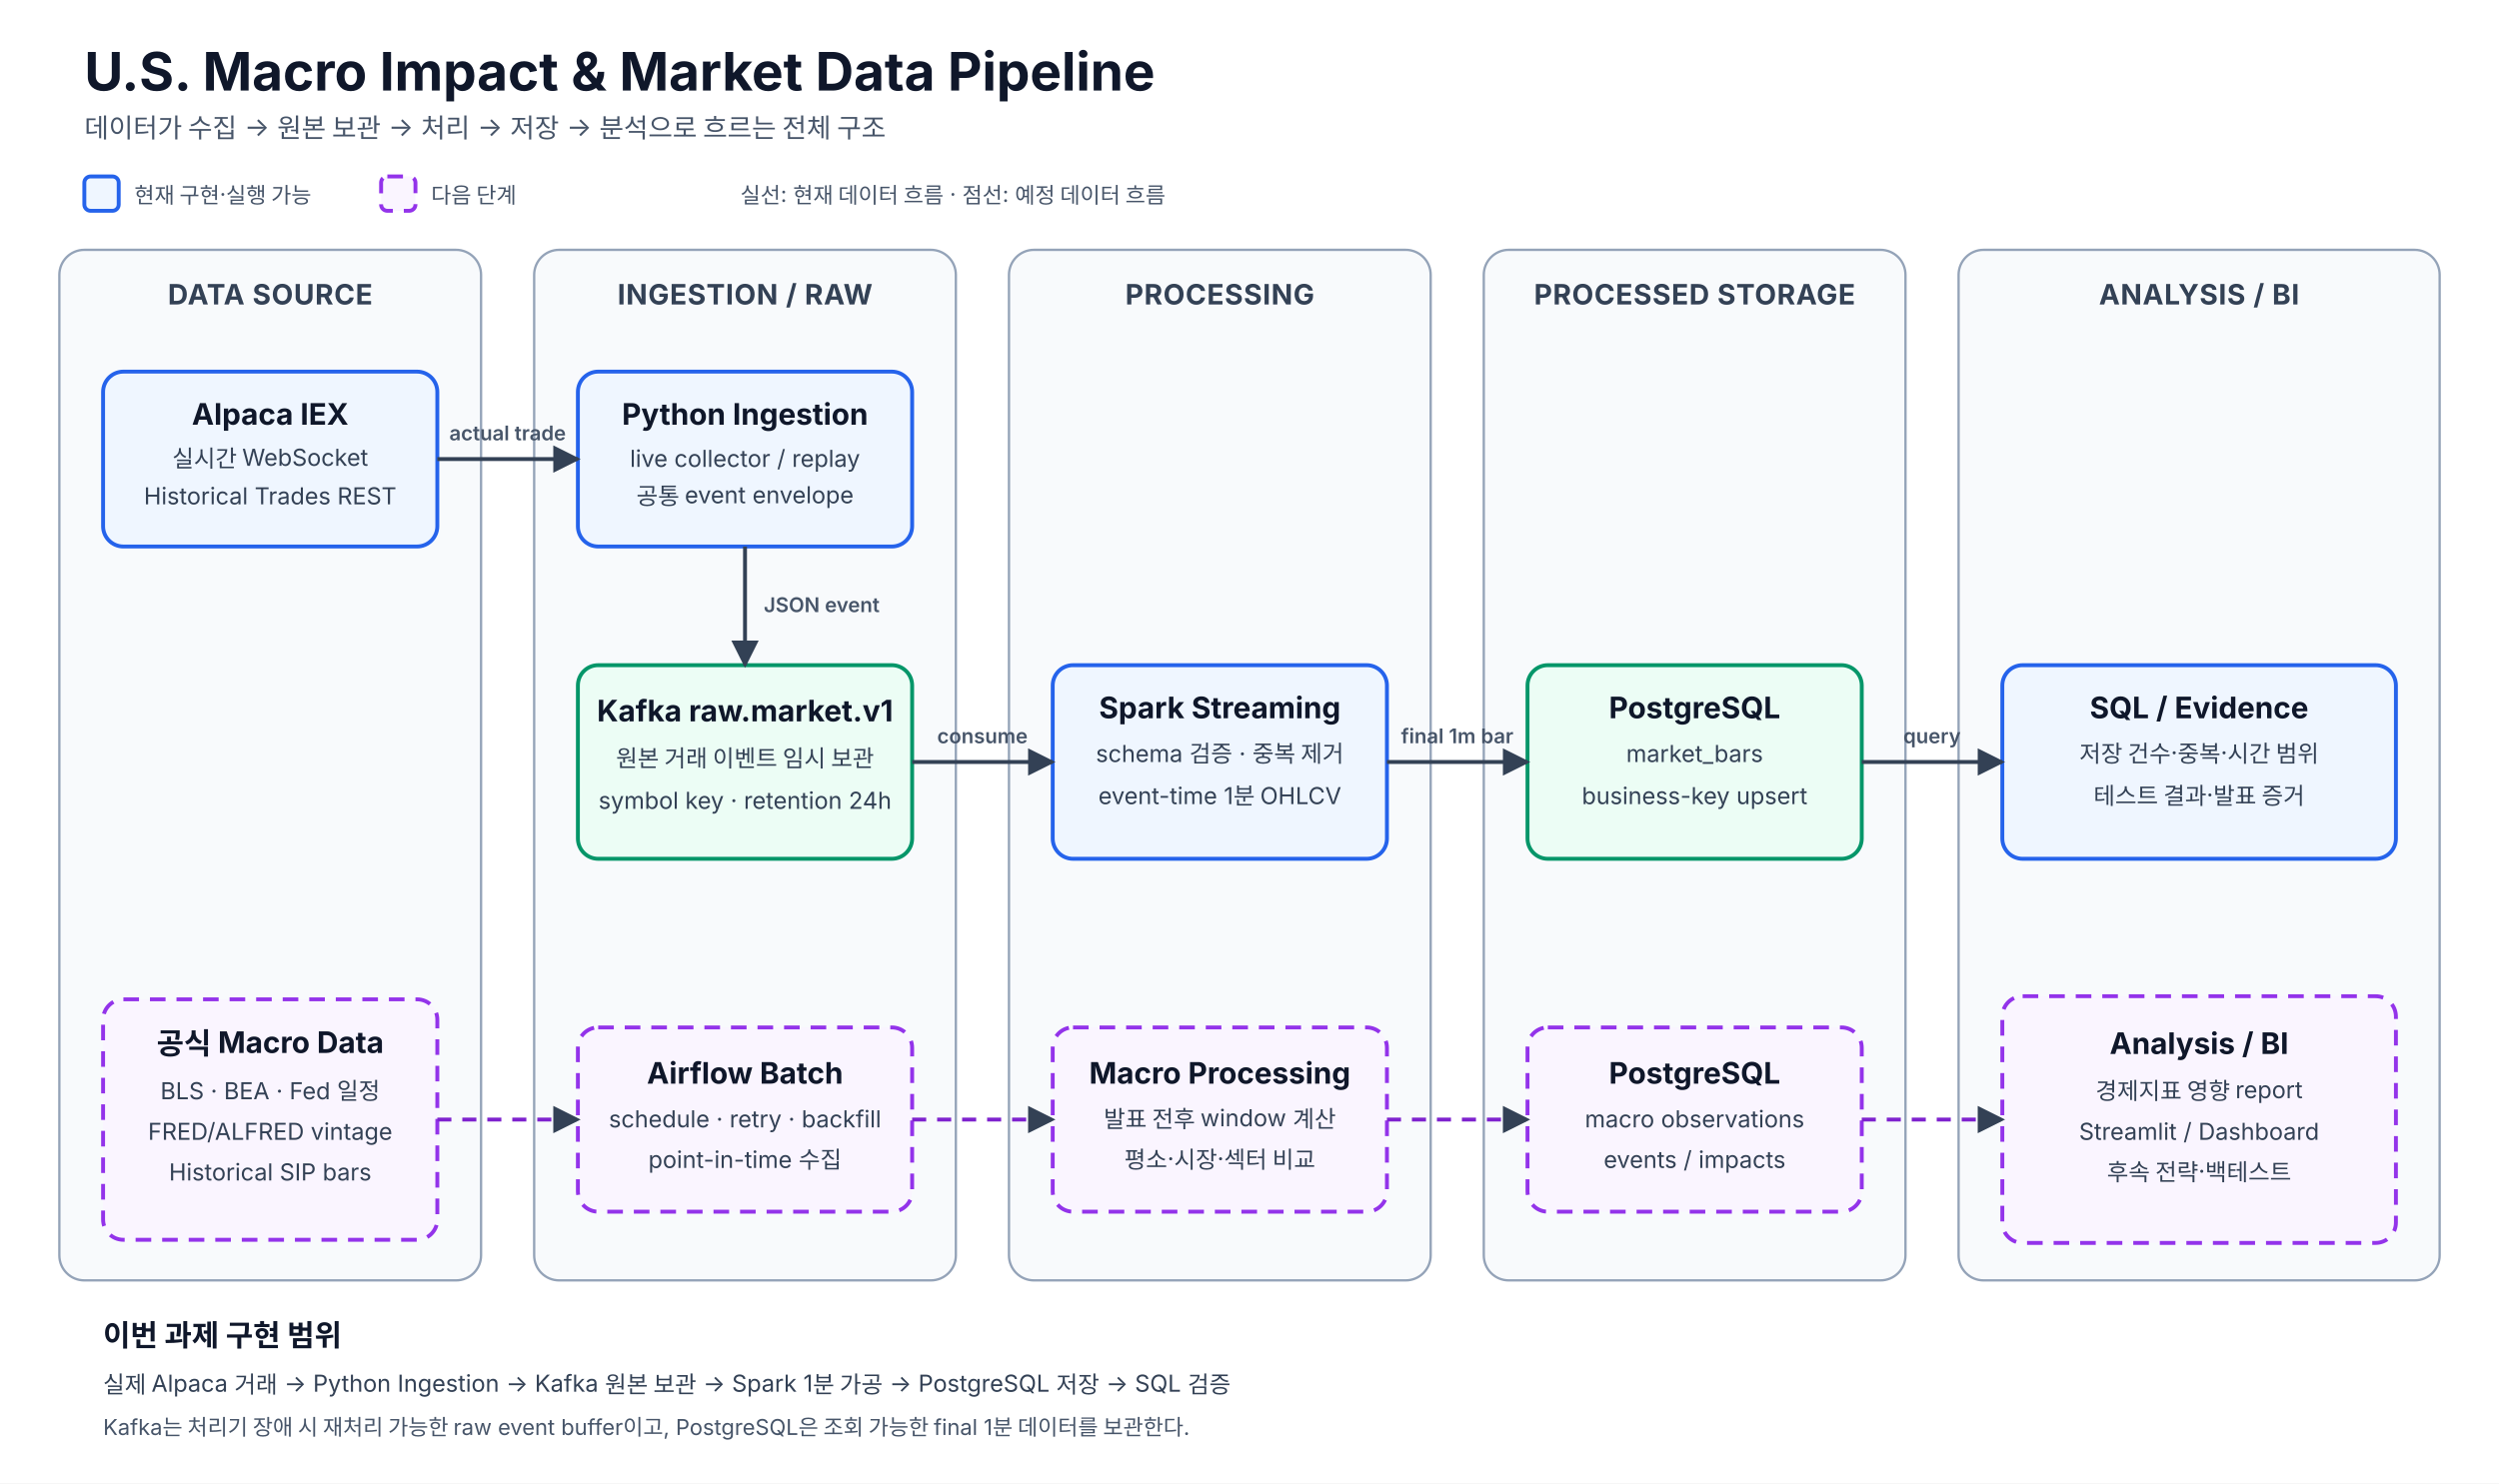
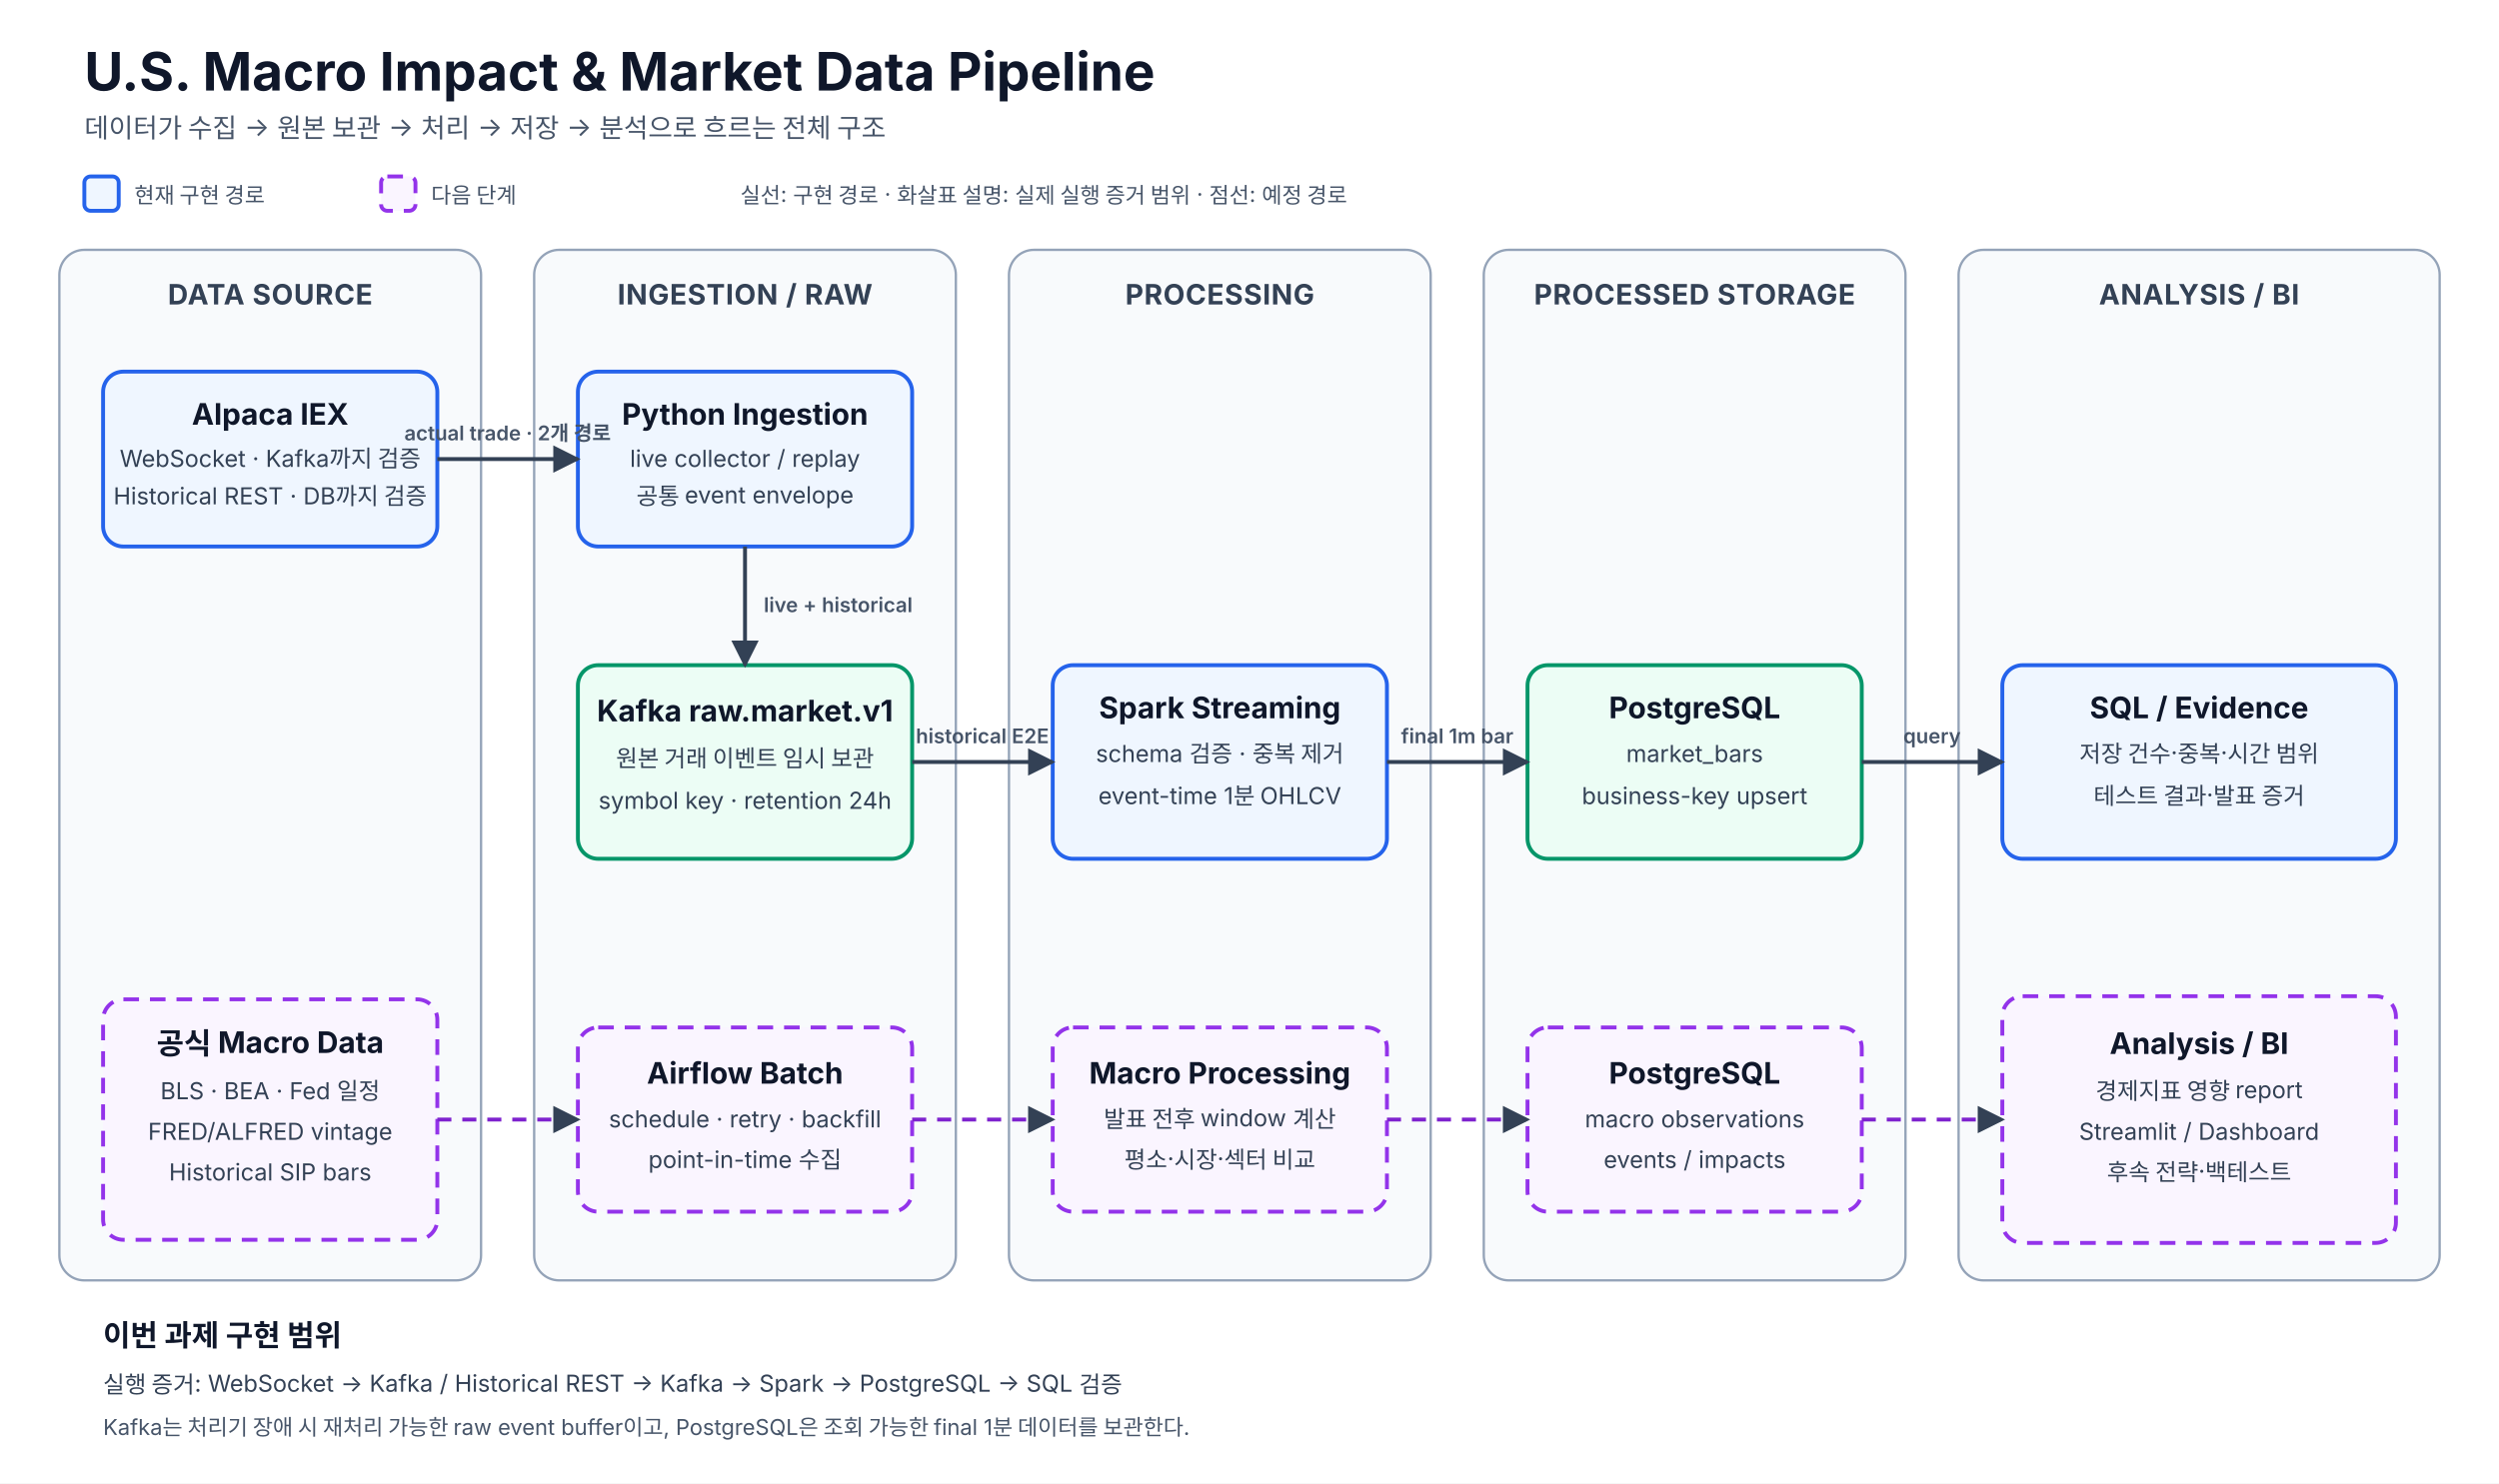
<svg xmlns="http://www.w3.org/2000/svg" width="1600" height="950" viewBox="0 0 1600 950" role="img" aria-labelledby="title desc">
  <defs>
    <marker id="arrow" viewBox="0 0 10 10" refX="9" refY="5" markerWidth="7" markerHeight="7" orient="auto-start-reverse">
      <path d="M 0 0 L 10 5 L 0 10 z" fill="#334155" />
    </marker>
    <style>
      .title { font: 700 34px -apple-system, BlinkMacSystemFont, "Apple SD Gothic Neo", sans-serif; fill: #0f172a; }
      .subtitle { font: 400 17px -apple-system, BlinkMacSystemFont, "Apple SD Gothic Neo", sans-serif; fill: #475569; }
      .lane { font: 700 18px -apple-system, BlinkMacSystemFont, "Apple SD Gothic Neo", sans-serif; fill: #334155; letter-spacing: .4px; }
      .box-title { font: 700 19px -apple-system, BlinkMacSystemFont, "Apple SD Gothic Neo", sans-serif; fill: #0f172a; }
      .box-copy { font: 400 15px -apple-system, BlinkMacSystemFont, "Apple SD Gothic Neo", sans-serif; fill: #334155; }
      .edge-copy { font: 600 13px -apple-system, BlinkMacSystemFont, "Apple SD Gothic Neo", sans-serif; fill: #475569; }
      .note { font: 400 14px -apple-system, BlinkMacSystemFont, "Apple SD Gothic Neo", sans-serif; fill: #475569; }
      .implemented { fill: #eff6ff; stroke: #2563eb; stroke-width: 2.5; }
      .stored { fill: #ecfdf5; stroke: #059669; stroke-width: 2.5; }
      .planned { fill: #faf5ff; stroke: #9333ea; stroke-width: 2.5; stroke-dasharray: 10 7; }
      .neutral { fill: #f8fafc; stroke: #94a3b8; stroke-width: 1.5; }
      .flow { fill: none; stroke: #334155; stroke-width: 2.5; marker-end: url(#arrow); }
      .planned-flow { fill: none; stroke: #7e22ce; stroke-width: 2.5; stroke-dasharray: 9 7; marker-end: url(#arrow); }
    </style>
  </defs>
  <rect width="1600" height="950" fill="#ffffff" />
  <text x="54" y="58" class="title">U.S. Macro Impact &amp; Market Data Pipeline</text>
  <text x="54" y="88" class="subtitle">데이터가 수집 → 원본 보관 → 처리 → 저장 → 분석으로 흐르는 전체 구조</text>
  <g transform="translate(54 113)">
    <rect x="0" y="0" width="22" height="22" rx="4" class="implemented" />
-     <text x="32" y="17" class="note">현재 구현·실행 가능</text>
+     <text x="32" y="17" class="note">현재 구현 경로</text>
    <rect x="190" y="0" width="22" height="22" rx="4" class="planned" />
    <text x="222" y="17" class="note">다음 단계</text>
-     <text x="420" y="17" class="note">실선: 현재 데이터 흐름 · 점선: 예정 데이터 흐름</text>
+     <text x="420" y="17" class="note">실선: 구현 경로 · 화살표 설명: 실제 실행 증거 범위 · 점선: 예정 경로</text>
  </g>
  <g>
    <rect x="38" y="160" width="270" height="660" rx="16" class="neutral" />
    <rect x="342" y="160" width="270" height="660" rx="16" class="neutral" />
    <rect x="646" y="160" width="270" height="660" rx="16" class="neutral" />
    <rect x="950" y="160" width="270" height="660" rx="16" class="neutral" />
    <rect x="1254" y="160" width="308" height="660" rx="16" class="neutral" />
    <text x="173" y="195" text-anchor="middle" class="lane">DATA SOURCE</text>
    <text x="477" y="195" text-anchor="middle" class="lane">INGESTION / RAW</text>
    <text x="781" y="195" text-anchor="middle" class="lane">PROCESSING</text>
    <text x="1085" y="195" text-anchor="middle" class="lane">PROCESSED STORAGE</text>
    <text x="1408" y="195" text-anchor="middle" class="lane">ANALYSIS / BI</text>
  </g>
  <g>
    <rect x="66" y="238" width="214" height="112" rx="13" class="implemented" />
    <text x="173" y="272" text-anchor="middle" class="box-title">Alpaca IEX</text>
-     <text x="173" y="299" text-anchor="middle" class="box-copy">실시간 WebSocket</text>
-     <text x="173" y="323" text-anchor="middle" class="box-copy">Historical Trades REST</text>
+     <text x="173" y="299" text-anchor="middle" class="box-copy">WebSocket · Kafka까지 검증</text>
+     <text x="173" y="323" text-anchor="middle" class="box-copy">Historical REST · DB까지 검증</text>
    <rect x="370" y="238" width="214" height="112" rx="13" class="implemented" />
    <text x="477" y="272" text-anchor="middle" class="box-title">Python Ingestion</text>
    <text x="477" y="299" text-anchor="middle" class="box-copy">live collector / replay</text>
    <text x="477" y="323" text-anchor="middle" class="box-copy">공통 event envelope</text>
    <rect x="370" y="426" width="214" height="124" rx="13" class="stored" />
    <text x="477" y="462" text-anchor="middle" class="box-title">Kafka raw.market.v1</text>
    <text x="477" y="491" text-anchor="middle" class="box-copy">원본 거래 이벤트 임시 보관</text>
    <text x="477" y="518" text-anchor="middle" class="box-copy">symbol key · retention 24h</text>
    <rect x="674" y="426" width="214" height="124" rx="13" class="implemented" />
    <text x="781" y="460" text-anchor="middle" class="box-title">Spark Streaming</text>
    <text x="781" y="488" text-anchor="middle" class="box-copy">schema 검증 · 중복 제거</text>
    <text x="781" y="515" text-anchor="middle" class="box-copy">event-time 1분 OHLCV</text>
    <rect x="978" y="426" width="214" height="124" rx="13" class="stored" />
    <text x="1085" y="460" text-anchor="middle" class="box-title">PostgreSQL</text>
    <text x="1085" y="488" text-anchor="middle" class="box-copy">market_bars</text>
    <text x="1085" y="515" text-anchor="middle" class="box-copy">business-key upsert</text>
    <rect x="1282" y="426" width="252" height="124" rx="13" class="implemented" />
    <text x="1408" y="460" text-anchor="middle" class="box-title">SQL / Evidence</text>
    <text x="1408" y="488" text-anchor="middle" class="box-copy">저장 건수·중복·시간 범위</text>
    <text x="1408" y="515" text-anchor="middle" class="box-copy">테스트 결과·발표 증거</text>
  </g>
  <path d="M280 294 H370" class="flow" />
-   <text x="325" y="282" text-anchor="middle" class="edge-copy">actual trade</text>
+   <text x="325" y="282" text-anchor="middle" class="edge-copy">actual trade · 2개 경로</text>
  <path d="M477 350 V426" class="flow" />
-   <text x="489" y="392" class="edge-copy">JSON event</text>
+   <text x="489" y="392" class="edge-copy">live + historical</text>
  <path d="M584 488 H674" class="flow" />
-   <text x="629" y="476" text-anchor="middle" class="edge-copy">consume</text>
+   <text x="629" y="476" text-anchor="middle" class="edge-copy">historical E2E</text>
  <path d="M888 488 H978" class="flow" />
  <text x="933" y="476" text-anchor="middle" class="edge-copy">final 1m bar</text>
  <path d="M1192 488 H1282" class="flow" />
  <text x="1237" y="476" text-anchor="middle" class="edge-copy">query</text>
  <g>
    <rect x="66" y="640" width="214" height="154" rx="13" class="planned" />
    <text x="173" y="675" text-anchor="middle" class="box-title">공식 Macro Data</text>
    <text x="173" y="704" text-anchor="middle" class="box-copy">BLS · BEA · Fed 일정</text>
    <text x="173" y="730" text-anchor="middle" class="box-copy">FRED/ALFRED vintage</text>
    <text x="173" y="756" text-anchor="middle" class="box-copy">Historical SIP bars</text>
    <rect x="370" y="658" width="214" height="118" rx="13" class="planned" />
    <text x="477" y="694" text-anchor="middle" class="box-title">Airflow Batch</text>
    <text x="477" y="722" text-anchor="middle" class="box-copy">schedule · retry · backfill</text>
    <text x="477" y="748" text-anchor="middle" class="box-copy">point-in-time 수집</text>
    <rect x="674" y="658" width="214" height="118" rx="13" class="planned" />
    <text x="781" y="694" text-anchor="middle" class="box-title">Macro Processing</text>
    <text x="781" y="722" text-anchor="middle" class="box-copy">발표 전후 window 계산</text>
    <text x="781" y="748" text-anchor="middle" class="box-copy">평소·시장·섹터 비교</text>
    <rect x="978" y="658" width="214" height="118" rx="13" class="planned" />
    <text x="1085" y="694" text-anchor="middle" class="box-title">PostgreSQL</text>
    <text x="1085" y="722" text-anchor="middle" class="box-copy">macro observations</text>
    <text x="1085" y="748" text-anchor="middle" class="box-copy">events / impacts</text>
    <rect x="1282" y="638" width="252" height="158" rx="13" class="planned" />
    <text x="1408" y="675" text-anchor="middle" class="box-title">Analysis / BI</text>
    <text x="1408" y="704" text-anchor="middle" class="box-copy">경제지표 영향 report</text>
    <text x="1408" y="730" text-anchor="middle" class="box-copy">Streamlit / Dashboard</text>
    <text x="1408" y="756" text-anchor="middle" class="box-copy">후속 전략·백테스트</text>
  </g>
  <path d="M280 717 H370" class="planned-flow" />
  <path d="M584 717 H674" class="planned-flow" />
  <path d="M888 717 H978" class="planned-flow" />
  <path d="M1192 717 H1282" class="planned-flow" />
  <g transform="translate(66 862)">
    <text x="0" y="0" class="box-title">이번 과제 구현 범위</text>
-     <text x="0" y="30" class="box-copy">실제 Alpaca 거래 → Python Ingestion → Kafka 원본 보관 → Spark 1분 가공 → PostgreSQL 저장 → SQL 검증</text>
+     <text x="0" y="30" class="box-copy">실행 증거: WebSocket → Kafka / Historical REST → Kafka → Spark → PostgreSQL → SQL 검증</text>
    <text x="0" y="57" class="note">Kafka는 처리기 장애 시 재처리 가능한 raw event buffer이고, PostgreSQL은 조회 가능한 final 1분 데이터를 보관한다.</text>
  </g>
</svg>
